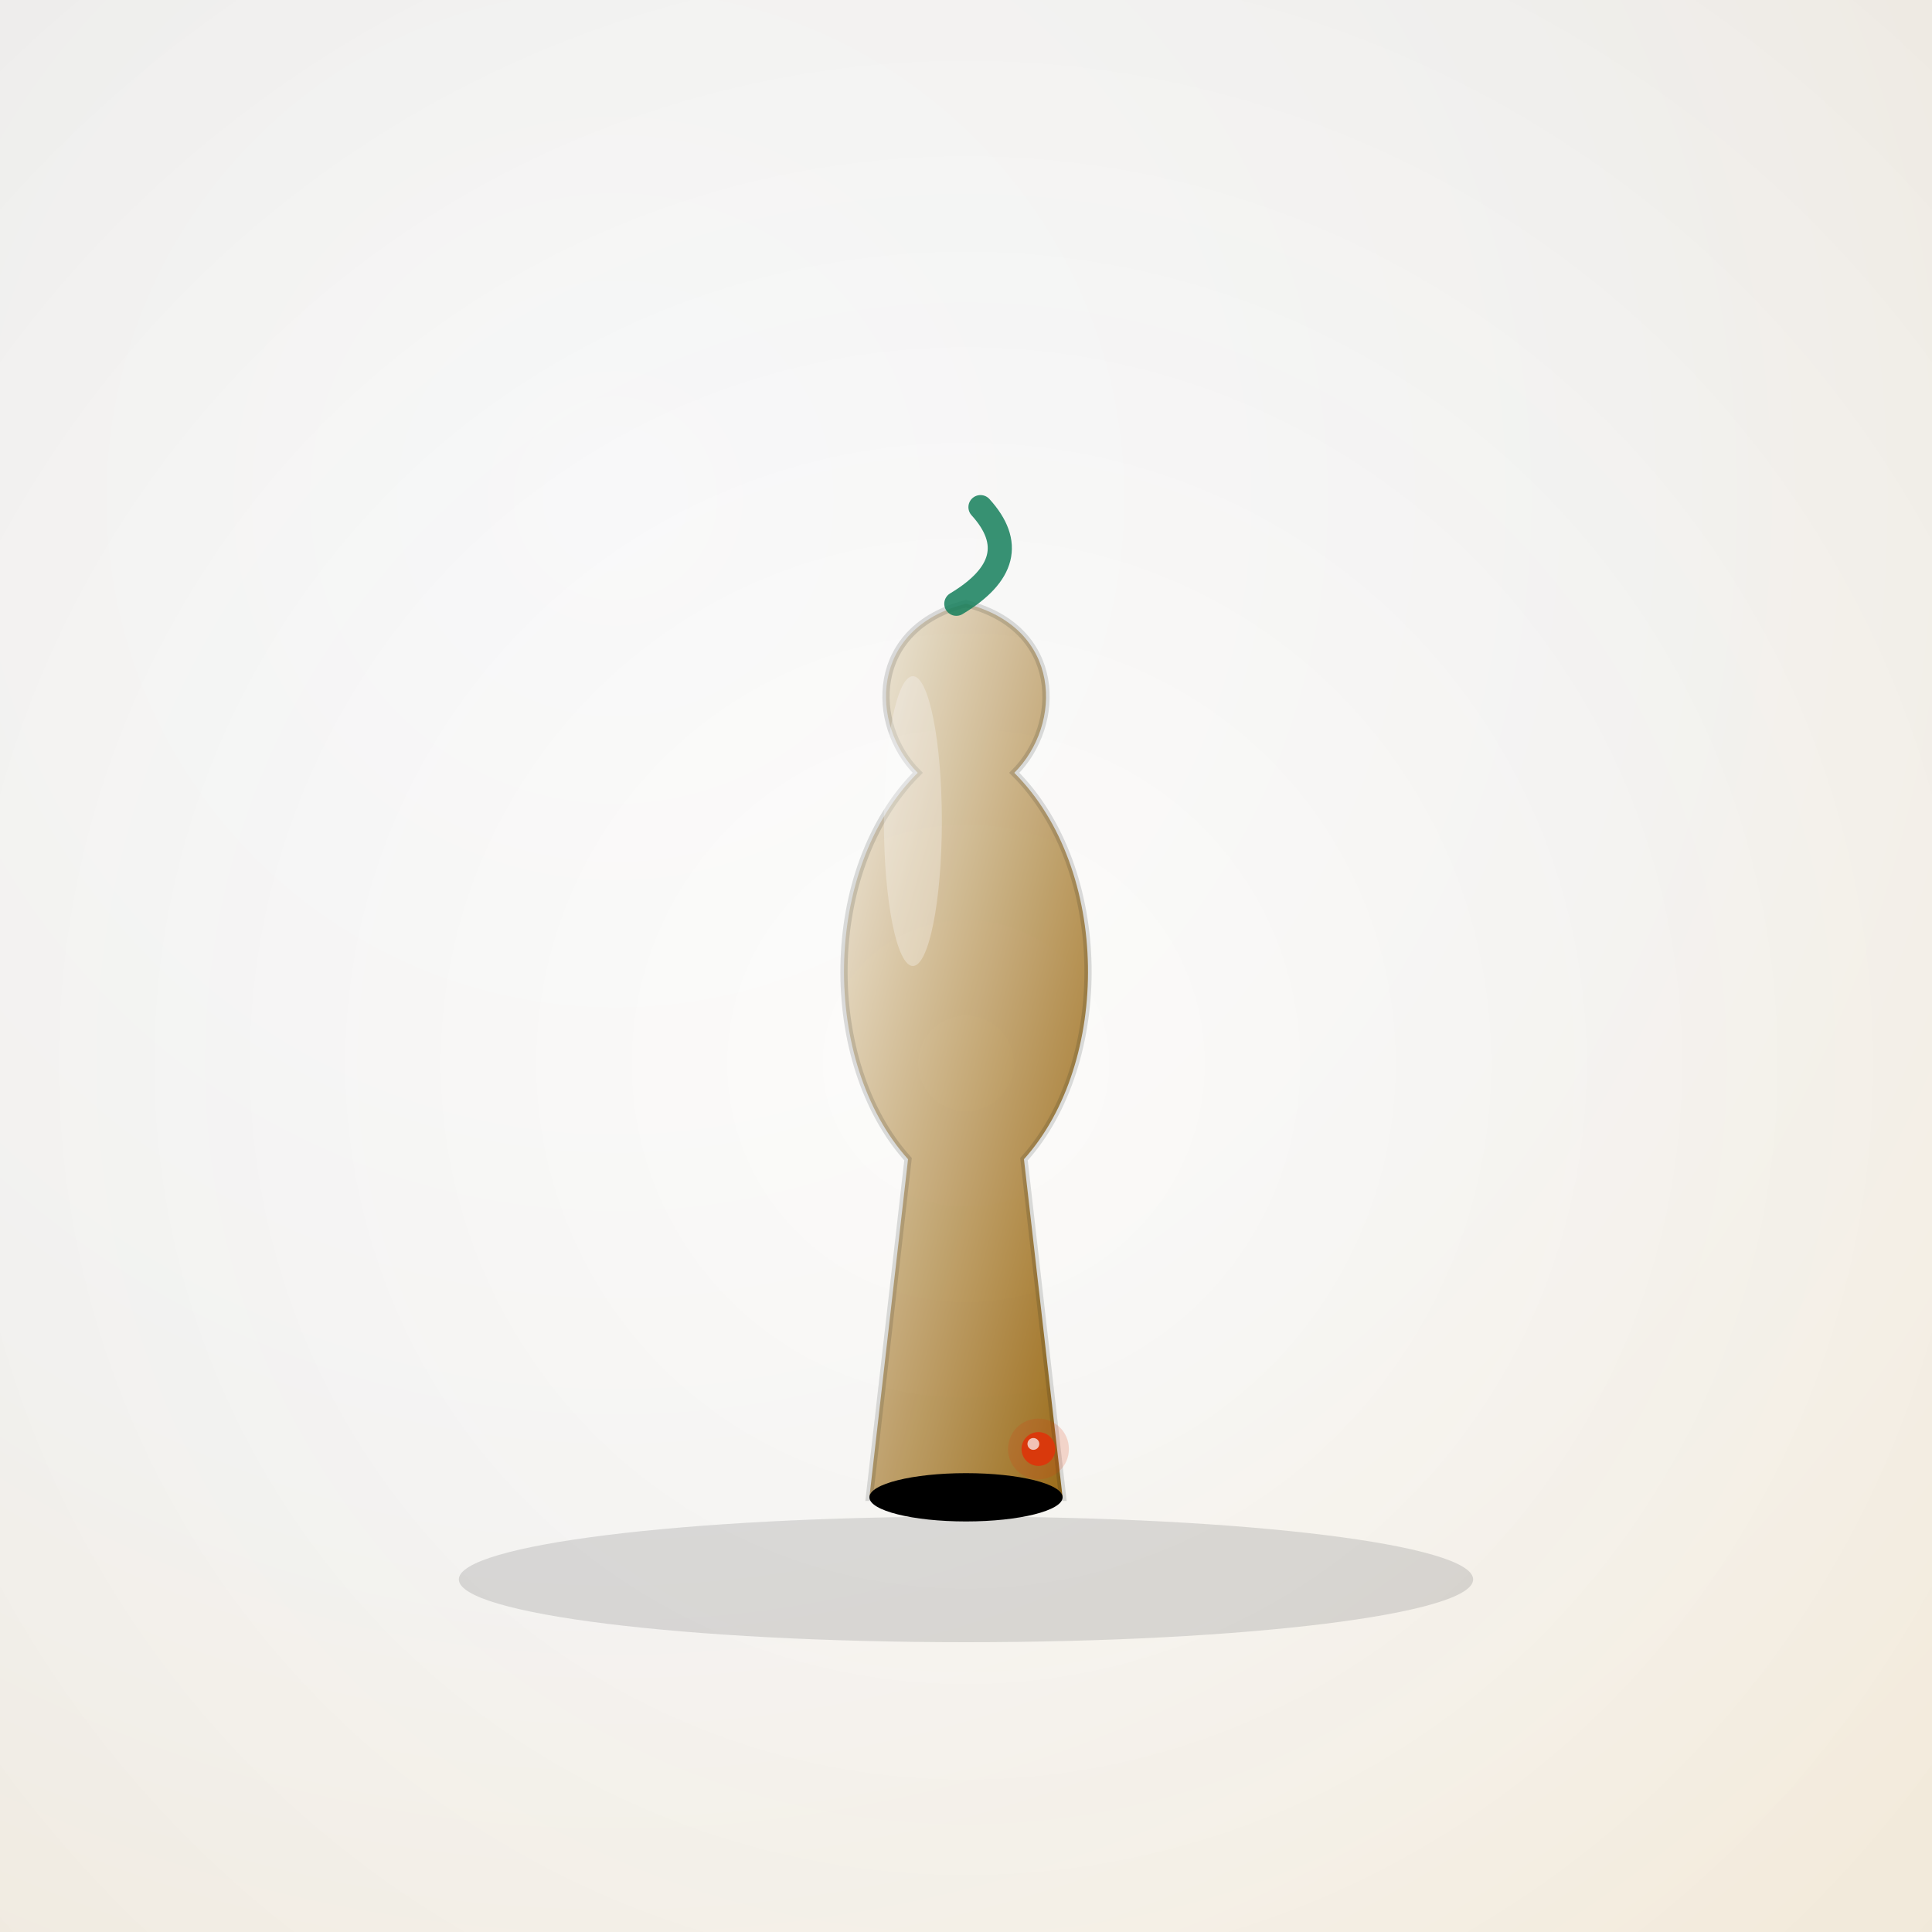
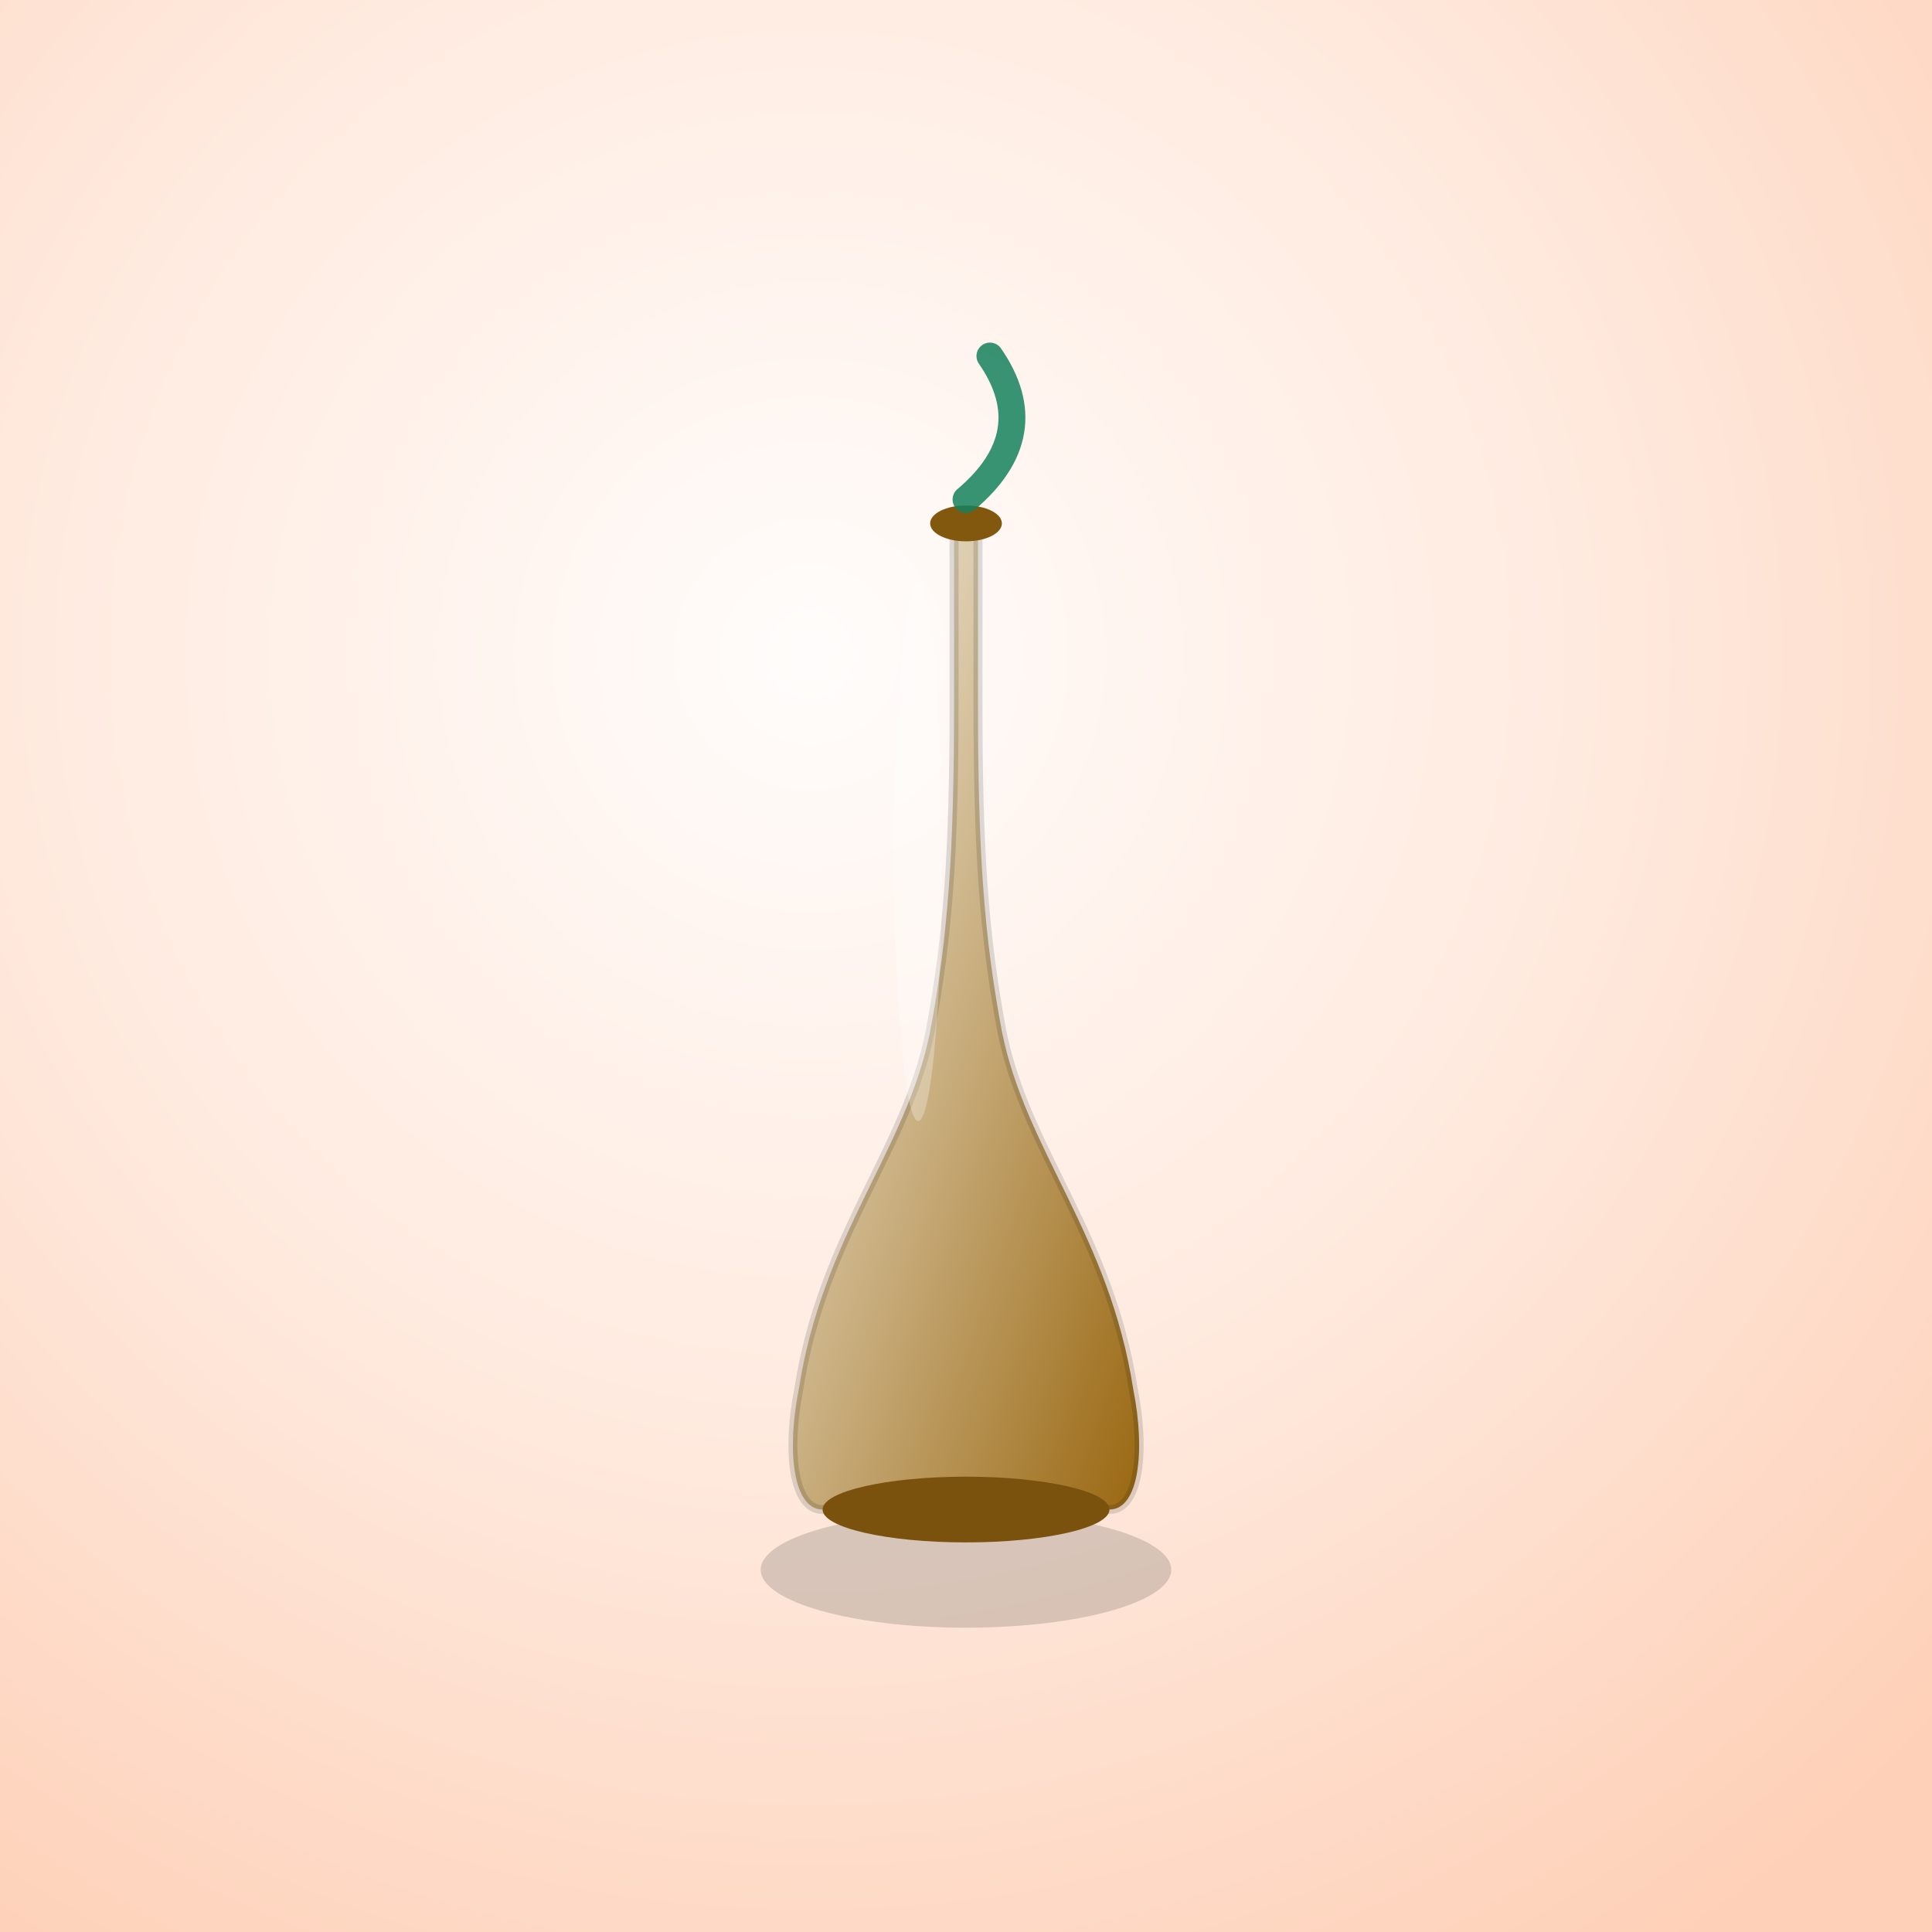
<svg xmlns="http://www.w3.org/2000/svg" viewBox="0 0 800 800" width="800" height="800">
  <defs>
-     <radialGradient id="wash67" cx="0.32" cy="0.26" r="0.95">
-       <stop offset="0" stop-color="#FFFFFF" stop-opacity="1" />
-       <stop offset="0.55" stop-color="#FBFAF8" stop-opacity="1" />
-       <stop offset="1" stop-color="#FEF6E6" stop-opacity="1" />
+     <radialGradient id="glow75" cx="0.42" cy="0.34" r="0.8">
+       <stop offset="0" stop-color="#FFFFFF" stop-opacity="0.95" />
+       <stop offset="0.5" stop-color="#FFFFFF" stop-opacity="0.55" />
+       <stop offset="1" stop-color="#FFFFFF" stop-opacity="0" />
    </radialGradient>
-     <radialGradient id="vig68" cx="0.5" cy="0.55" r="0.75">
-       <stop offset="0" stop-color="#0E1014" stop-opacity="0" />
-       <stop offset="1" stop-color="#0E1014" stop-opacity="0.06" />
-     </radialGradient>
-     <linearGradient id="vase69" x1="0" y1="0" x2="1" y2="1">
+     <linearGradient id="vase76" x1="0" y1="0" x2="1" y2="1">
      <stop offset="0" stop-color="#f7f3ea" stop-opacity="1" />
      <stop offset="1" stop-color="#996710" stop-opacity="1" />
    </linearGradient>
  </defs>
-   <rect width="800" height="800" fill="#FBFAF8" />
-   <rect width="800" height="800" fill="url(#wash67)" />
-   <ellipse cx="400" cy="654" rx="210" ry="26" fill="#0E1014" opacity="0.13" filter="url(#blur70)" />
-   <path d="M 360 620 L 440 620 L 424 480 C 460 440 460 360 420 320 C 440 300 440 260 400 250 C 360 260 360 300 380 320 C 340 360 340 440 376 480 Z" fill="url(#vase69)" stroke="#0E1014" stroke-width="3" stroke-opacity="0.14" />
-   <ellipse cx="400" cy="620" rx="40" ry="10" fill="#7a52NaN" />
-   <ellipse cx="378" cy="340" rx="12" ry="60" fill="#FFFFFF" opacity="0.3" />
-   <path d="M 396 250 q 30 -18 10 -40" fill="none" stroke="#15815d" stroke-width="10" stroke-linecap="round" opacity="0.85" />
-   <g>
-     <circle cx="430" cy="600" r="12.6" fill="#DC3A0C" opacity="0.18" />
-     <circle cx="430" cy="600" r="7" fill="#DC3A0C" />
-     <circle cx="427.9" cy="597.9" r="2.45" fill="#FFFFFF" opacity="0.7" />
+   <rect width="800" height="800" fill="#fed0b7" />
+   <rect width="800" height="800" fill="url(#glow75)" />
+   <ellipse cx="400" cy="650" rx="85" ry="24" fill="#0E1014" opacity="0.16" filter="url(#blur77)" />
+   <g transform="translate(-94.95,-142.12) scale(1.2374)">
+     <path d="M 352 620 L 448 620 C 458 620 460 600 456 580 C 448 528 420 500 412 460 C 406 428 404 400 404 350 L 404 290 L 396 290 L 396 350 C 396 400 394 428 388 460 C 380 500 352 528 344 580 C 340 600 342 620 352 620 Z" fill="url(#vase76)" stroke="#0E1014" stroke-width="3" stroke-opacity="0.14" />
+     <ellipse cx="400" cy="290" rx="12" ry="6" fill="#82580e" />
+     <ellipse cx="400" cy="620" rx="48" ry="11" fill="#7a520d" />
+     <ellipse cx="384" cy="400" rx="8" ry="90" fill="#FFFFFF" opacity="0.28" />
+     <path d="M 400 282 q 26 -22 8 -48" fill="none" stroke="#15815d" stroke-width="9" stroke-linecap="round" opacity="0.85" />
  </g>
-   <rect width="800" height="800" fill="url(#vig68)" />
</svg>
